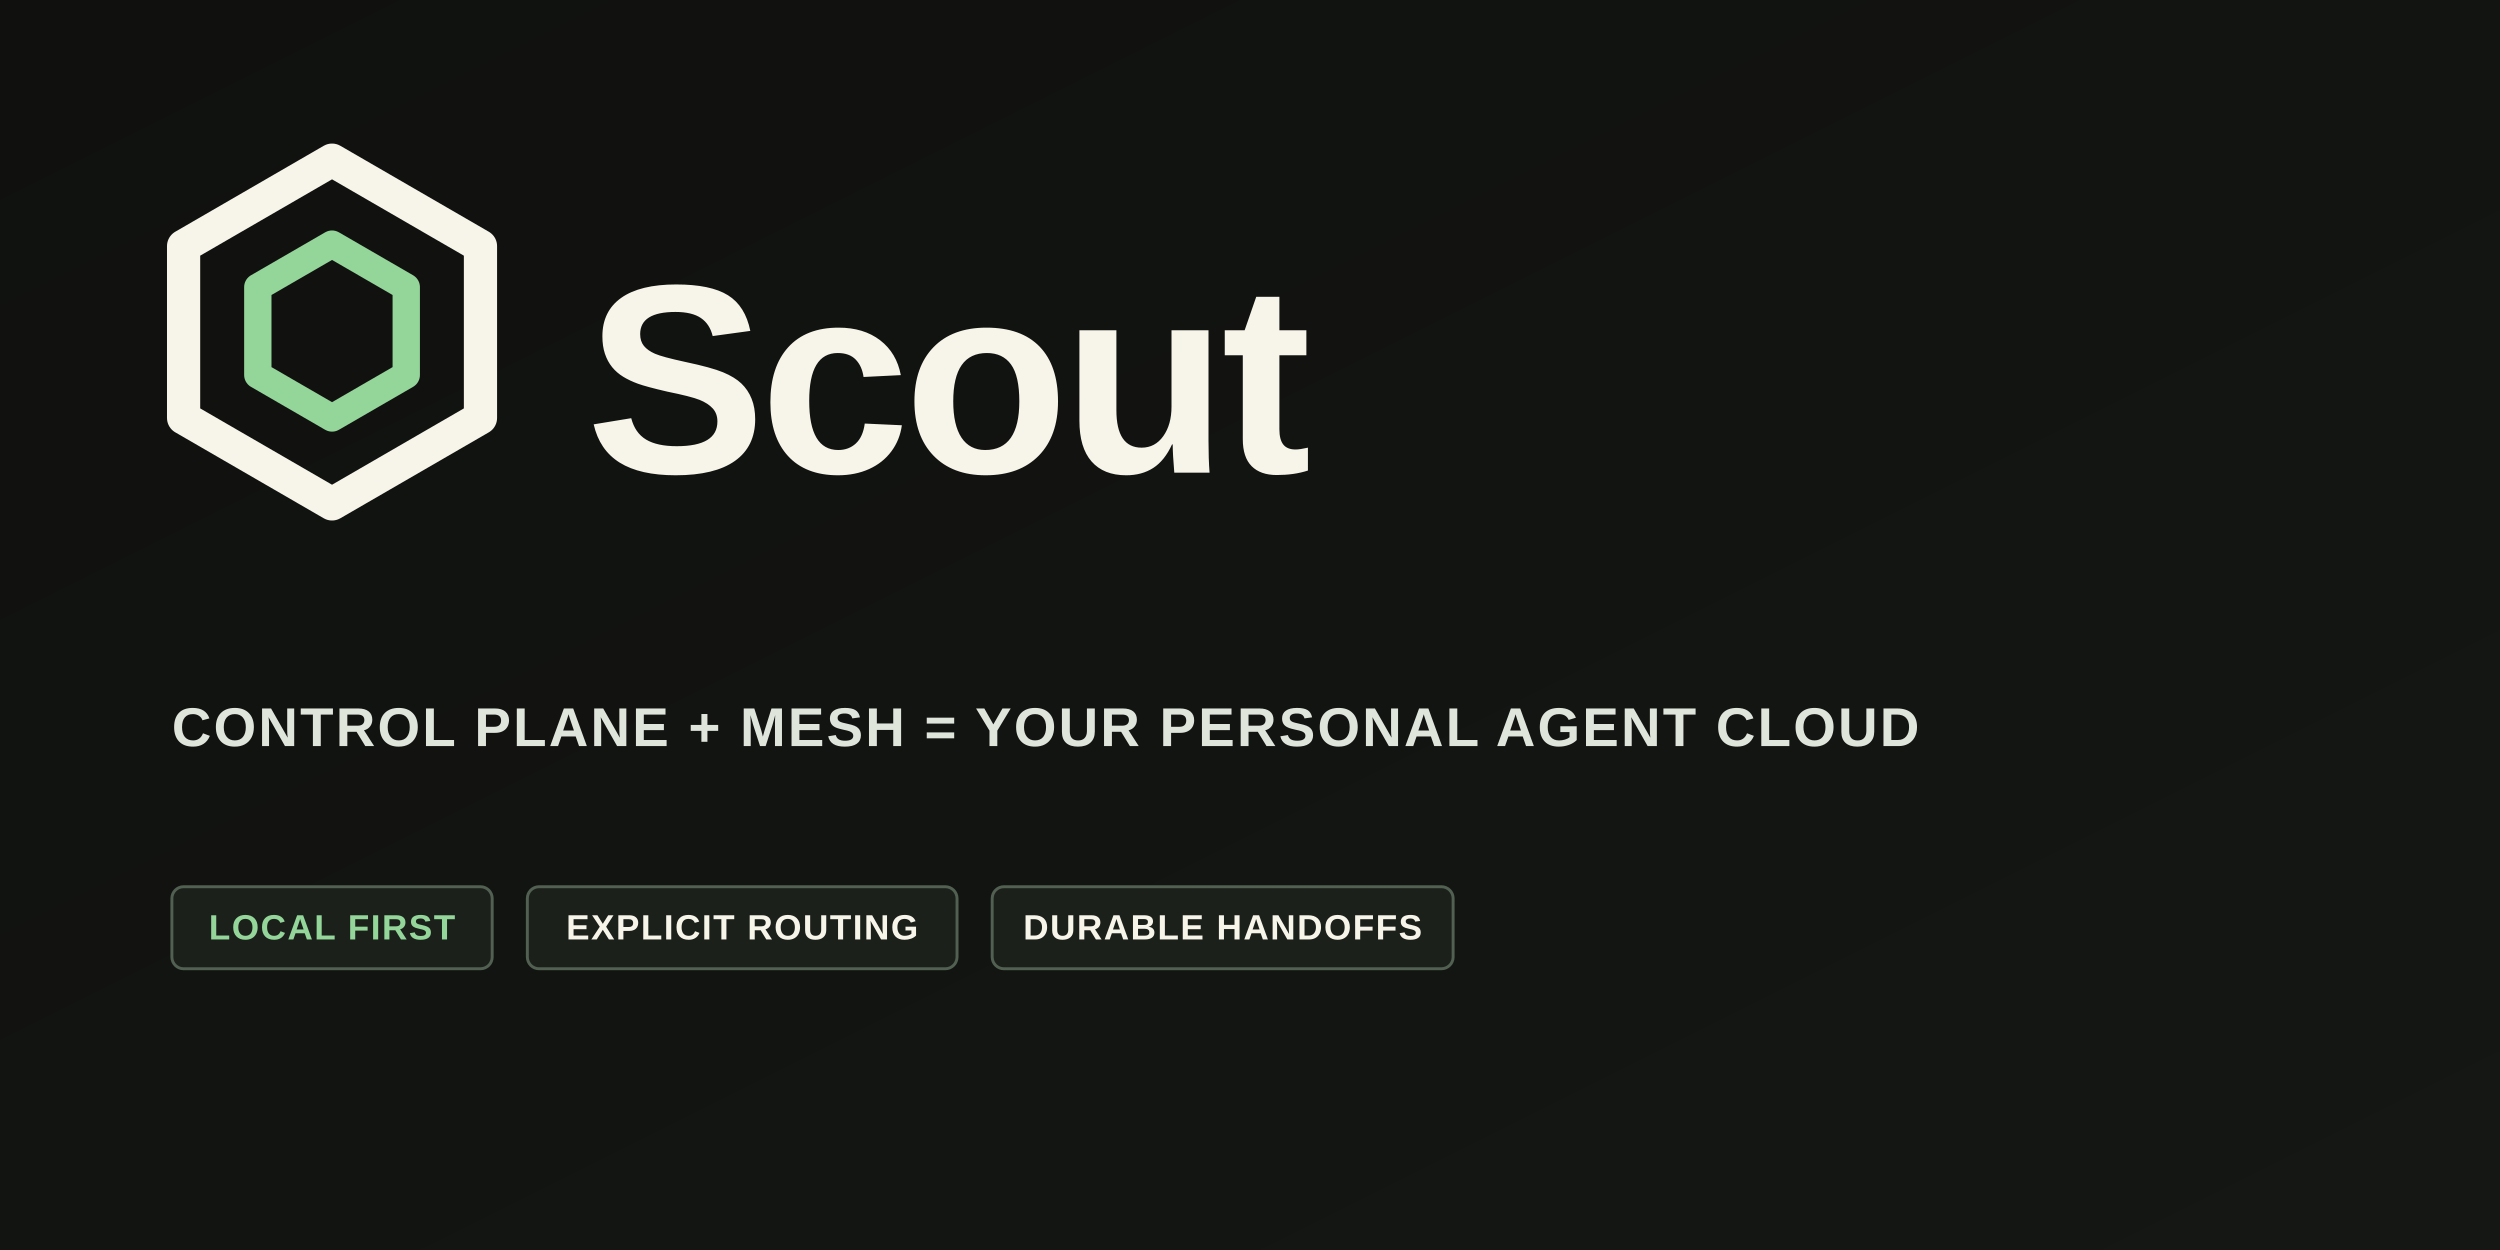
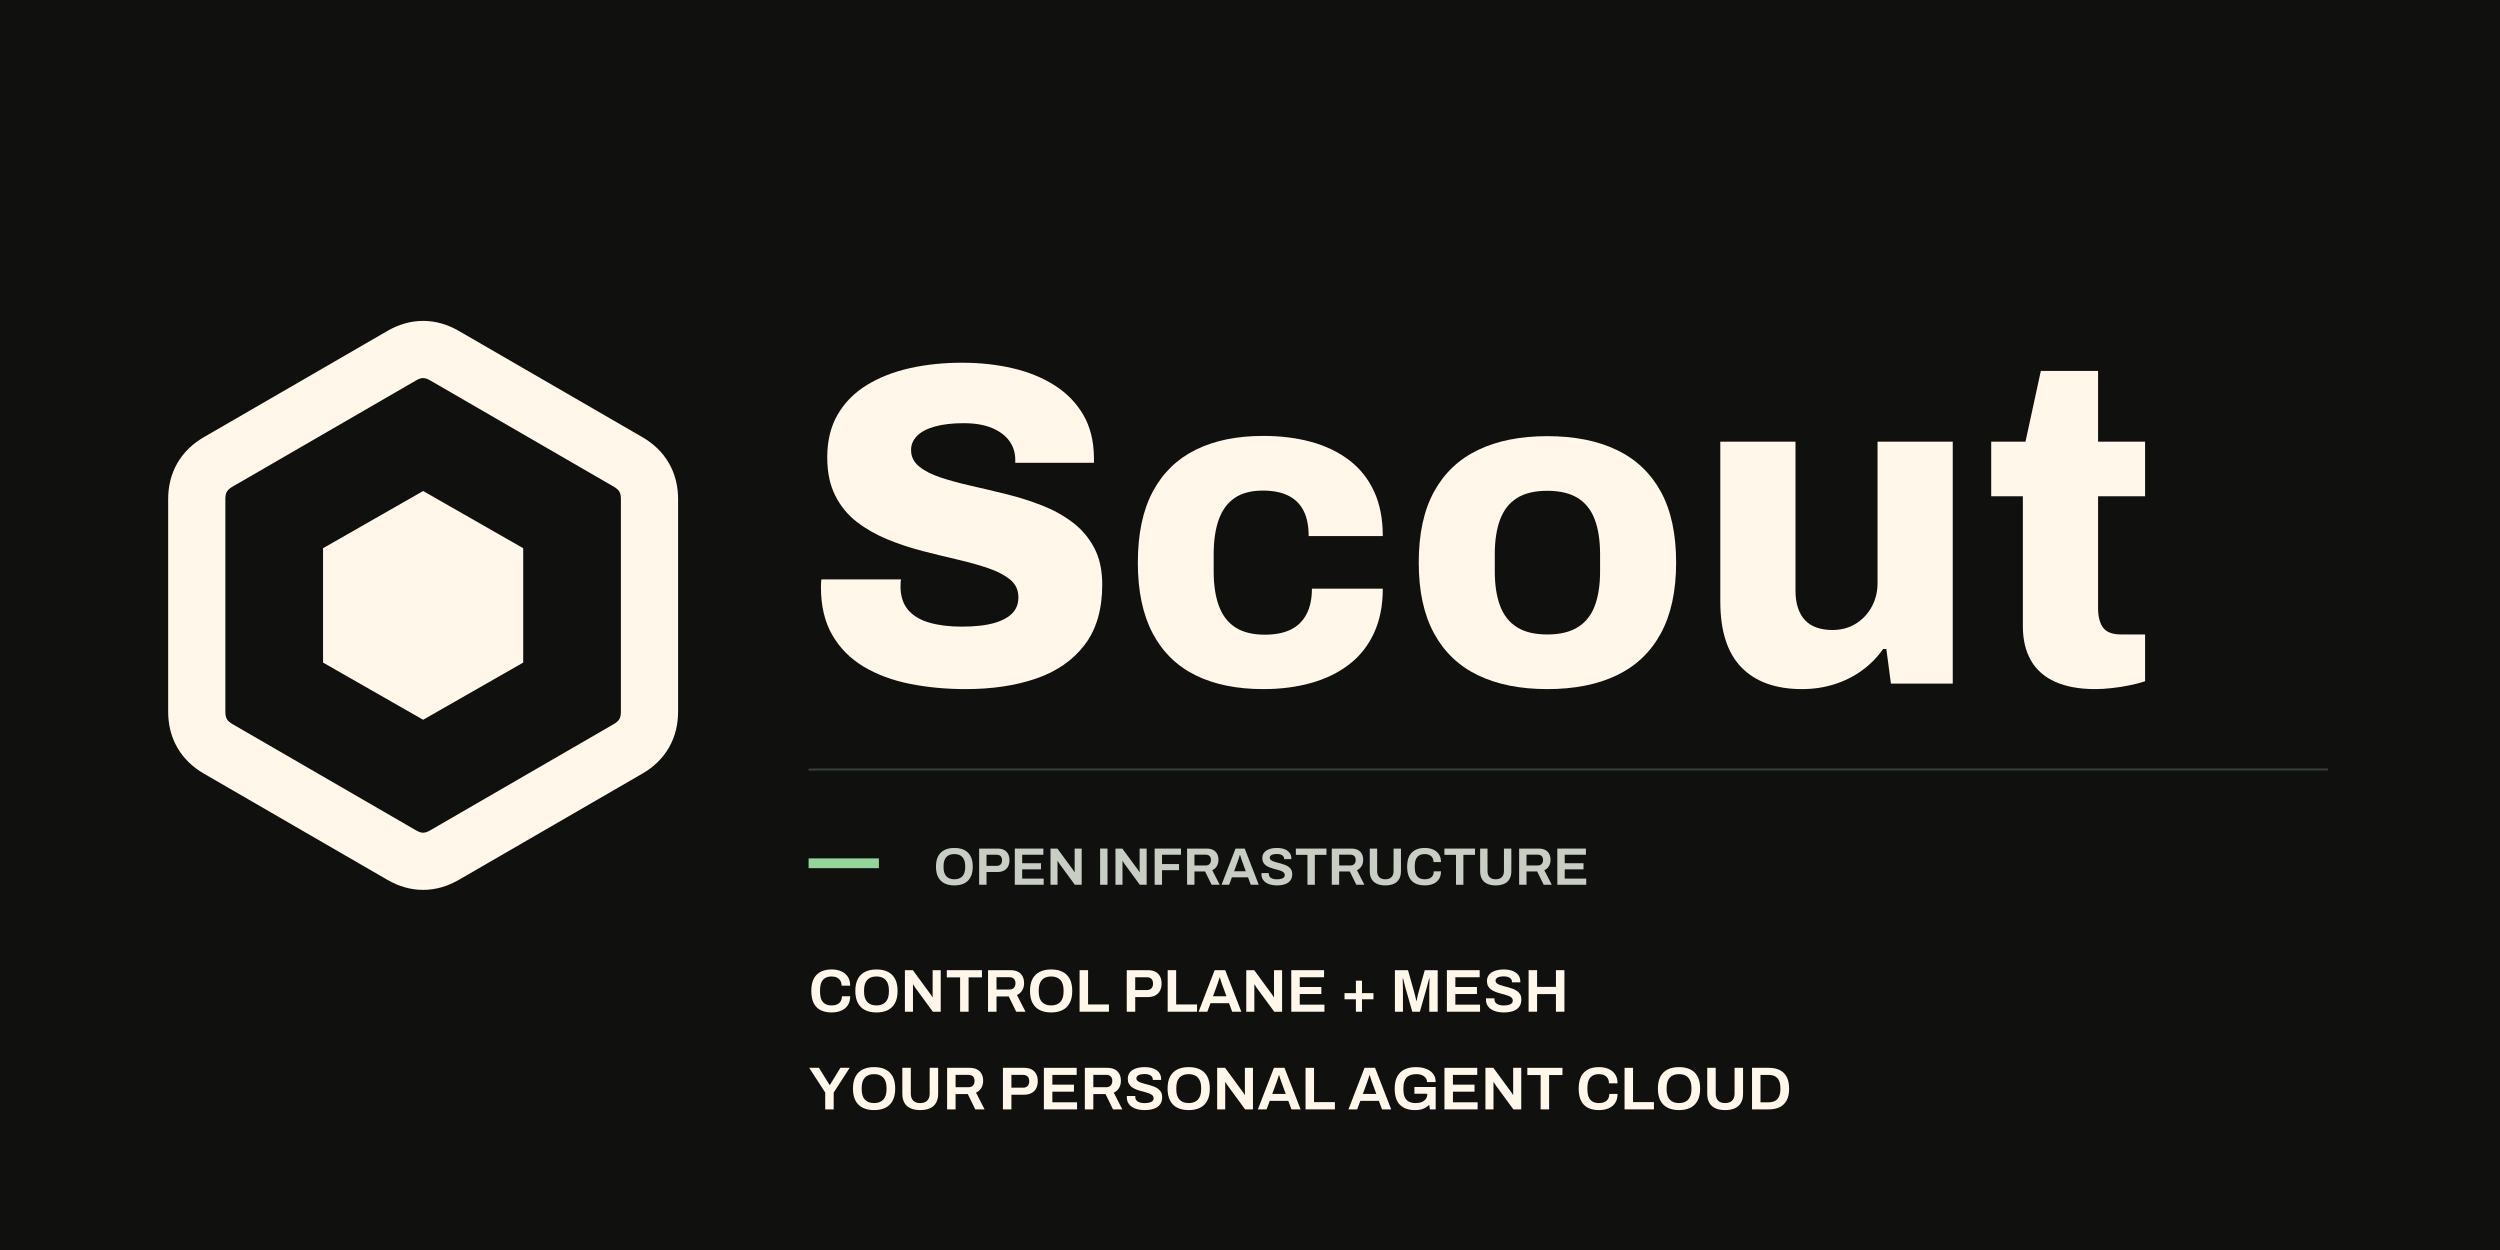
- <svg xmlns="http://www.w3.org/2000/svg" width="1280" height="640" viewBox="0 0 1280 640" role="img" aria-labelledby="title desc" text-rendering="geometricPrecision">
-   <defs>
-     <linearGradient id="field" x1="0" y1="0" x2="1" y2="1">
-       <stop offset="0" stop-color="#10110f" />
-       <stop offset="1" stop-color="#141713" />
-     </linearGradient>
-   </defs>
-   <rect width="1280" height="640" fill="url(#field)" />
-   <g transform="translate(82 82)" fill="none" stroke-linejoin="round">
-     <path d="M88 0l76 44v88l-76 44-76-44V44z" stroke="#f7f4ea" stroke-width="17" />
-     <path d="M88 43l38 22v45l-38 22-38-22V65z" stroke="#94d59a" stroke-width="14" />
+ <svg xmlns="http://www.w3.org/2000/svg" width="1280" height="640" viewBox="0 0 1280 640" role="img" aria-labelledby="title desc">
+   <rect width="1280" height="640" fill="#10110f" />
+   <g transform="translate(80 166) scale(1.22)" fill="#fff7ea">
+     <path d="M103.01 13.21 Q112 8 120.99 13.21 L198.01 57.79 Q207 63 207 73.39 L207 162.61 Q207 173 198.01 178.21 L120.99 222.79 Q112 228 103.01 222.79 L25.99 178.21 Q17 173 17 162.61 L17 73.39 Q17 63 25.99 57.79 Z" fill="none" stroke="#fff7ea" stroke-width="24" stroke-linejoin="round" />
+     <path d="M112 70 154 94v48l-42 24-42-24V94Z" />
  </g>
-   <text x="300" y="242" fill="#f7f4ea" font-family="Avenir Next Condensed, Arial Narrow, Helvetica Neue, Arial, sans-serif" font-size="138" font-weight="700" letter-spacing="-3">Scout</text>
-   <text x="88" y="382" fill="#e0e5dc" font-family="Avenir Next Condensed, Arial Narrow, Helvetica Neue, Arial, sans-serif" font-size="28" font-weight="600" letter-spacing="1.15">CONTROL PLANE + MESH = YOUR PERSONAL AGENT CLOUD</text>
-   <g transform="translate(88 454)" font-family="Avenir Next Condensed, Arial Narrow, Helvetica Neue, Arial, sans-serif" font-size="18" font-weight="700" letter-spacing=".75" text-anchor="middle">
-     <g>
-       <rect width="164" height="42" rx="6" fill="#1b201a" stroke="#526052" stroke-width="1.5" />
-       <text x="82" y="27" fill="#94d59a">LOCAL FIRST</text>
-     </g>
-     <g transform="translate(182)">
-       <rect width="220" height="42" rx="6" fill="#1b201a" stroke="#526052" stroke-width="1.5" />
-       <text x="110" y="27" fill="#f7f4ea">EXPLICIT ROUTING</text>
-     </g>
-     <g transform="translate(420)">
-       <rect width="236" height="42" rx="6" fill="#1b201a" stroke="#526052" stroke-width="1.5" />
-       <text x="118" y="27" fill="#f7f4ea">DURABLE HANDOFFS</text>
-     </g>
+   <g transform="translate(410 350) scale(.235 -.235)" fill="#fff7ea">
+     <path d="M359.716 -12Q295.108 -12 237.945 -0.587Q180.782 10.826 137.25 36.783Q93.717 62.739 68.815 105.5Q43.913 148.261 43.913 210.413Q43.913 214.239 44.141 218.88Q44.37 223.521 44.913 227.065H218.303Q217.759 223.978 217.531 219.565Q217.303 215.152 217.303 211.695Q217.303 180.326 233.585 160.902Q249.868 141.478 280.162 132.782Q310.456 124.086 350.217 124.086Q371.804 124.086 390.783 126.184Q409.761 128.282 425 133.064Q440.24 137.847 451.425 145.358Q462.609 152.869 468.381 163.424Q474.153 173.978 474.153 187.891Q474.153 211.457 456.696 226.109Q439.24 240.761 409.555 251.044Q379.87 261.327 342.729 269.925Q305.587 278.522 265.903 288.707Q226.218 298.892 189.076 314.12Q151.935 329.349 122.25 352.164Q92.565 374.979 75.109 409.566Q57.652 444.153 57.652 492.783Q57.652 547.305 80.598 586.565Q103.543 625.826 144.304 650.685Q185.065 675.543 238.054 687.315Q291.043 699.087 351.13 699.087Q409.934 699.087 461.695 687.043Q513.456 675 553.173 649.685Q592.89 624.37 615.521 585.511Q638.151 546.652 638.694 493.022V481.022H467.305V487.761Q467.305 510.783 454.424 528.609Q441.543 546.436 416.565 556.892Q391.586 567.349 355.021 567.349Q318.173 567.349 292.423 560.207Q266.672 553.066 253.477 539.827Q240.281 526.587 240.281 509.109Q240.281 487.37 257.737 473.087Q275.194 458.804 304.879 448.978Q334.563 439.152 371.705 430.782Q408.846 422.413 448.531 412.543Q488.216 402.673 525.357 388.217Q562.499 373.76 592.183 351.26Q621.868 328.76 639.325 295.76Q656.781 262.76 656.781 215.673Q656.781 134.326 618.194 84.065Q579.607 33.804 512.477 10.902Q445.347 -12 359.716 -12Z" transform="translate(0 0)" />
+     <path d="M310.629 -12Q224.282 -12 163.26 18.043Q102.239 48.087 69.804 109.359Q37.37 170.63 37.37 263.543Q37.37 357.457 70.032 418.5Q102.695 479.543 163.717 509.587Q224.738 539.63 310.629 539.63Q367.434 539.63 414.955 526.63Q462.477 513.63 497.683 486.859Q532.889 460.087 551.965 418.913Q571.041 377.739 571.041 321.392H409.542Q409.542 355.131 398.271 376.957Q386.999 398.783 364.771 409.653Q342.542 420.522 309.716 420.522Q271.977 420.522 248.423 404.511Q224.868 388.5 213.727 357.522Q202.585 326.543 202.585 281.5V244.587Q202.585 200 213.999 169.065Q225.412 138.13 249.966 122.347Q274.521 106.564 314.173 106.564Q347.629 106.564 370.129 117.434Q392.629 128.304 404.629 150.858Q416.629 173.413 416.629 206.782H571.041Q571.041 151.804 551.965 110.359Q532.889 68.913 497.911 41.913Q462.933 14.913 415.183 1.457Q367.434 -12 310.629 -12Z" transform="translate(697 0)" />
+     <path d="M317.478 -12Q229.304 -12 166.684 18.043Q104.065 48.087 70.717 109.359Q37.37 170.63 37.37 263.543Q37.37 357.457 70.717 418.228Q104.065 479 166.684 509.043Q229.304 539.087 317.478 539.087Q406.108 539.087 468.771 509.043Q531.434 479 564.781 418.228Q598.129 357.457 598.129 263.543Q598.129 170.63 564.781 109.359Q531.434 48.087 468.771 18.043Q406.108 -12 317.478 -12ZM317.478 107.021Q358.413 107.021 383.837 122.804Q409.261 138.586 420.859 169.293Q432.457 200 432.457 244.587V281.956Q432.457 326.543 420.859 357.522Q409.261 388.5 383.837 404.283Q358.413 420.066 317.478 420.066Q276.542 420.066 251.39 404.283Q226.238 388.5 214.64 357.522Q203.042 326.543 203.042 281.956V244.587Q203.042 200 214.64 169.293Q226.238 138.586 251.39 122.804Q276.542 107.021 317.478 107.021Z" transform="translate(1309 0)" />
+     <path d="M237.435 -12Q151.652 -12 105.511 35.206Q59.37 82.413 59.37 179.152V527.087H223.216V202.239Q223.216 180.76 228.629 164.706Q234.042 148.651 244.096 137.967Q254.151 127.282 269.434 122.01Q284.716 116.738 303.456 116.738Q332.108 116.738 354.26 130.293Q376.413 143.847 389.195 167.184Q401.978 190.521 401.978 218.913V527.087H565.824V0H431.13L421.13 75.435H414.13Q395.586 48.717 368.369 28.859Q341.152 9 307.75 -1.5Q274.348 -12 237.435 -12Z" transform="translate(1944 0)" />
+     <path d="M247.477 -12Q195.759 -12 160.423 3.696Q125.086 19.392 107.336 50.163Q89.586 80.935 89.586 124.891V408.066H20.608V527.087H95.304L128.716 681.152H253.433V527.087H355.845V408.066H253.433V164.607Q253.433 136.542 264.433 121.782Q275.433 107.021 303.954 107.021H355.845V5.087Q342.584 0.543 323.193 -3.5Q303.802 -7.543 283.726 -9.772Q263.65 -12 247.477 -12Z" transform="translate(2573 0)" />
+   </g>
+   <path d="M414 394H1192" stroke="#394238" />
+   <path d="M414 442H450" stroke="#94d59a" stroke-width="5" />
+   <g transform="translate(478 453) scale(.027 -.027)" fill="#c8cec4">
+     <path d="M393.718 -12Q285.631 -12 207.087 26.663Q128.544 65.326 86.772 144.38Q45 223.435 45 343.109Q45 463.783 86.772 542.337Q128.544 620.891 207.087 659.554Q285.631 698.217 393.718 698.217Q502.805 698.217 580.902 659.554Q659 620.891 700.772 542.337Q742.544 463.783 742.544 343.109Q742.544 223.435 700.772 144.38Q659 65.326 580.902 26.663Q502.805 -12 393.718 -12ZM393.718 103.979Q443.978 103.979 482.174 118.598Q520.369 133.218 546.445 161.794Q572.521 190.37 585.978 232.348Q599.434 274.326 599.434 328.935V355.5Q599.434 411 585.978 453.424Q572.521 495.848 546.445 524.424Q520.369 553 482.174 567.619Q443.978 582.239 393.718 582.239Q343.457 582.239 305.261 567.619Q267.066 553 241.044 524.424Q215.022 495.848 202.012 453.424Q189.001 411 189.001 355.5V328.935Q189.001 274.326 202.012 232.348Q215.022 190.37 241.044 161.794Q267.066 133.218 305.261 118.598Q343.457 103.979 393.718 103.979Z" transform="translate(0 0)" />
+     <path d="M75.783 0V686.217H426.522Q501.326 686.217 550.826 658.946Q600.326 631.674 625.653 582.348Q650.979 533.022 650.979 464.913Q650.979 397.478 624.707 347.206Q598.435 296.935 547.153 269.272Q495.87 241.609 420.283 241.609H215.675V0ZM215.675 358.044H408.674Q457.043 358.044 483.456 386.294Q509.869 414.544 509.869 464.696Q509.869 498.5 498.358 521.576Q486.848 544.652 464.663 557.108Q442.478 569.565 408.674 569.565H215.675Z" transform="translate(788 0)" />
+     <path d="M76.109 0V686.217H617.631V569.347H216.001V408.391H572.544V292.282H216.001V116.87H623.74V0Z" transform="translate(1464 0)" />
+     <path d="M75.783 0V686.217H206.74L491.152 298.393Q496.587 291.958 504.456 280.534Q512.326 269.11 519.359 258.077Q526.391 247.044 529.044 240.392L534.044 240.61Q533.935 256.131 533.935 270.708Q533.935 285.284 533.935 298.393V686.217H667.196V0H537.239L249.001 393.542Q240.022 406.412 229.359 423.803Q218.696 441.195 213.935 449.064L208.935 448.847Q209.044 435.195 209.044 421.097Q209.044 406.999 209.044 393.542V0Z" transform="translate(2141 0)" />
+     <path d="M75.783 0V686.217H215.675V0Z" transform="translate(3082 0)" />
+     <path d="M75.783 0V686.217H206.74L491.152 298.393Q496.587 291.958 504.456 280.534Q512.326 269.11 519.359 258.077Q526.391 247.044 529.044 240.392L534.044 240.61Q533.935 256.131 533.935 270.708Q533.935 285.284 533.935 298.393V686.217H667.196V0H537.239L249.001 393.542Q240.022 406.412 229.359 423.803Q218.696 441.195 213.935 449.064L208.935 448.847Q209.044 435.195 209.044 421.097Q209.044 406.999 209.044 393.542V0Z" transform="translate(3373 0)" />
+     <path d="M75.783 0V686.217H575.631V569.347H215.675V392.522H538.435V276.413H215.675V0Z" transform="translate(4116 0)" />
+     <path d="M75.783 0V686.217H444.392Q520.501 686.217 570.664 659.674Q620.827 633.13 645.935 584.913Q671.044 536.696 671.044 472.456Q671.044 405.565 640.935 354.065Q610.827 302.565 553.37 276.022L694.609 0H541.087L417.369 252.391H215.675V0ZM215.675 366.174H429.5Q476.891 366.174 502.913 394.25Q528.935 422.326 528.935 471.478Q528.935 503.174 517.369 524.967Q505.804 546.761 483.783 558.489Q461.761 570.217 429.5 570.217H215.675Z" transform="translate(4731 0)" />
+     <path d="M5.544 0 270.804 686.217H444.914L711.066 0H559.956L507.783 140.674H201.718L149.544 0ZM243.261 255.456H465.456L400.37 433.195Q396.37 443.412 390.924 459.075Q385.479 474.739 379.587 493.293Q373.696 511.847 367.805 530.793Q361.913 549.739 357.022 564.63H351.696Q345.913 544.847 337.631 519.173Q329.348 493.499 321.457 470.336Q313.566 447.173 308.348 433.195Z" transform="translate(5455 0)" />
+     <path d="M337.544 -12Q279.022 -12 225.989 0.283Q172.957 12.565 132.25 38.956Q91.544 65.348 68.163 105.5Q44.783 145.652 44.783 201.283Q44.783 206.848 45.228 212.576Q45.674 218.304 45.783 221.413H185.261Q185.153 219.196 184.707 213.913Q184.261 208.631 184.261 204.739Q184.261 172.065 202.718 149.381Q221.174 126.696 256.033 114.957Q290.892 103.218 338.044 103.218Q368.761 103.218 392.956 106.837Q417.152 110.457 435 117.413Q452.848 124.37 464.685 134.272Q476.521 144.174 482.076 156.685Q487.63 169.196 487.63 183.978Q487.63 211.891 469.739 230.022Q451.848 248.152 421.511 260.609Q391.174 273.065 352.945 283.185Q314.717 293.304 274.38 304.141Q234.043 314.978 195.815 330.424Q157.587 345.869 127.25 368.032Q96.913 390.195 79.022 423.913Q61.13 457.63 61.13 504.956Q61.13 554.261 82.12 590.913Q103.109 627.565 141.261 651.337Q179.413 675.109 230.011 686.663Q280.609 698.217 339.826 698.217Q395.587 698.217 444.739 686.609Q493.892 675 531.435 650.337Q568.979 625.674 590.305 587.902Q611.631 550.13 611.74 497.804V485.804H474.261V495.152Q474.261 522.956 457.685 542.521Q441.109 562.087 410.913 572.978Q380.718 583.869 339.805 583.869Q296.435 583.869 265.685 575.641Q234.935 567.413 218.696 551.565Q202.457 535.717 202.457 513.022Q202.457 488.674 220.349 472.217Q238.24 455.761 268.577 444.196Q298.914 432.631 337.142 422.957Q375.37 413.283 415.707 402.109Q456.044 390.935 494.272 376.044Q532.501 361.152 562.837 338.652Q593.174 316.152 611.066 283.152Q628.957 250.152 628.957 203.935Q628.957 126.065 591.24 78.413Q553.522 30.761 487.696 9.38Q421.87 -12 337.544 -12Z" transform="translate(6172 0)" />
+     <path d="M244.544 0V567.26H24.783V686.217H604.979V567.26H384.436V0Z" transform="translate(6845 0)" />
+     <path d="M75.783 0V686.217H444.392Q520.501 686.217 570.664 659.674Q620.827 633.13 645.935 584.913Q671.044 536.696 671.044 472.456Q671.044 405.565 640.935 354.065Q610.827 302.565 553.37 276.022L694.609 0H541.087L417.369 252.391H215.675V0ZM215.675 366.174H429.5Q476.891 366.174 502.913 394.25Q528.935 422.326 528.935 471.478Q528.935 503.174 517.369 524.967Q505.804 546.761 483.783 558.489Q461.761 570.217 429.5 570.217H215.675Z" transform="translate(7475 0)" />
+     <path d="M367.087 -12Q275.131 -12 208.881 17.38Q142.631 46.761 107.424 106.804Q72.217 166.848 72.217 256.5V686.217H212.109V260.391Q212.109 184 252.359 143.99Q292.609 103.979 366.979 103.979Q441.348 103.979 482.544 143.99Q523.739 184 523.739 260.391V686.217H663.631V256.5Q663.631 166.848 628.033 106.804Q592.436 46.761 526.185 17.38Q459.935 -12 367.087 -12Z" transform="translate(8199 0)" />
+     <path d="M380.609 -12Q274.304 -12 199.261 25.326Q124.217 62.652 84.609 141.261Q45 219.87 45 343.109Q45 523.565 133.272 610.891Q221.544 698.217 380.609 698.217Q467.239 698.217 536.392 668.728Q605.544 639.239 646.098 579.924Q686.653 520.609 686.653 429.956H545.174Q545.174 478.869 524.489 512.771Q503.804 546.674 467.054 564.456Q430.304 582.239 382.283 582.239Q316.566 582.239 273.359 556.445Q230.153 530.652 209.577 480.391Q189.001 430.13 189.001 356.391V329.826Q189.001 255.196 209.631 204.935Q230.261 154.674 272.968 129.326Q315.674 103.979 382.065 103.979Q433.196 103.979 471.054 121.207Q508.913 138.435 529.652 172.283Q550.391 206.131 550.391 254.935H686.653Q686.653 164.5 646.761 105.294Q606.87 46.087 537.772 17.044Q468.674 -12 380.609 -12Z" transform="translate(8935 0)" />
+     <path d="M244.544 0V567.26H24.783V686.217H604.979V567.26H384.436V0Z" transform="translate(9662 0)" />
+     <path d="M367.087 -12Q275.131 -12 208.881 17.38Q142.631 46.761 107.424 106.804Q72.217 166.848 72.217 256.5V686.217H212.109V260.391Q212.109 184 252.359 143.99Q292.609 103.979 366.979 103.979Q441.348 103.979 482.544 143.99Q523.739 184 523.739 260.391V686.217H663.631V256.5Q663.631 166.848 628.033 106.804Q592.436 46.761 526.185 17.38Q459.935 -12 367.087 -12Z" transform="translate(10292 0)" />
+     <path d="M75.783 0V686.217H444.392Q520.501 686.217 570.664 659.674Q620.827 633.13 645.935 584.913Q671.044 536.696 671.044 472.456Q671.044 405.565 640.935 354.065Q610.827 302.565 553.37 276.022L694.609 0H541.087L417.369 252.391H215.675V0ZM215.675 366.174H429.5Q476.891 366.174 502.913 394.25Q528.935 422.326 528.935 471.478Q528.935 503.174 517.369 524.967Q505.804 546.761 483.783 558.489Q461.761 570.217 429.5 570.217H215.675Z" transform="translate(11028 0)" />
+     <path d="M76.109 0V686.217H617.631V569.347H216.001V408.391H572.544V292.282H216.001V116.87H623.74V0Z" transform="translate(11752 0)" />
+   </g>
+   <g transform="translate(414 518) scale(.031 -.031)" fill="#fff7ea">
+     <path d="M380.609 -12Q274.304 -12 199.261 25.326Q124.217 62.652 84.609 141.261Q45 219.87 45 343.109Q45 523.565 133.272 610.891Q221.544 698.217 380.609 698.217Q467.239 698.217 536.392 668.728Q605.544 639.239 646.098 579.924Q686.653 520.609 686.653 429.956H545.174Q545.174 478.869 524.489 512.771Q503.804 546.674 467.054 564.456Q430.304 582.239 382.283 582.239Q316.566 582.239 273.359 556.445Q230.153 530.652 209.577 480.391Q189.001 430.13 189.001 356.391V329.826Q189.001 255.196 209.631 204.935Q230.261 154.674 272.968 129.326Q315.674 103.979 382.065 103.979Q433.196 103.979 471.054 121.207Q508.913 138.435 529.652 172.283Q550.391 206.131 550.391 254.935H686.653Q686.653 164.5 646.761 105.294Q606.87 46.087 537.772 17.044Q468.674 -12 380.609 -12Z" transform="translate(0 0)" />
+     <path d="M393.718 -12Q285.631 -12 207.087 26.663Q128.544 65.326 86.772 144.38Q45 223.435 45 343.109Q45 463.783 86.772 542.337Q128.544 620.891 207.087 659.554Q285.631 698.217 393.718 698.217Q502.805 698.217 580.902 659.554Q659 620.891 700.772 542.337Q742.544 463.783 742.544 343.109Q742.544 223.435 700.772 144.38Q659 65.326 580.902 26.663Q502.805 -12 393.718 -12ZM393.718 103.979Q443.978 103.979 482.174 118.598Q520.369 133.218 546.445 161.794Q572.521 190.37 585.978 232.348Q599.434 274.326 599.434 328.935V355.5Q599.434 411 585.978 453.424Q572.521 495.848 546.445 524.424Q520.369 553 482.174 567.619Q443.978 582.239 393.718 582.239Q343.457 582.239 305.261 567.619Q267.066 553 241.044 524.424Q215.022 495.848 202.012 453.424Q189.001 411 189.001 355.5V328.935Q189.001 274.326 202.012 232.348Q215.022 190.37 241.044 161.794Q267.066 133.218 305.261 118.598Q343.457 103.979 393.718 103.979Z" transform="translate(727 0)" />
+     <path d="M75.783 0V686.217H206.74L491.152 298.393Q496.587 291.958 504.456 280.534Q512.326 269.11 519.359 258.077Q526.391 247.044 529.044 240.392L534.044 240.61Q533.935 256.131 533.935 270.708Q533.935 285.284 533.935 298.393V686.217H667.196V0H537.239L249.001 393.542Q240.022 406.412 229.359 423.803Q218.696 441.195 213.935 449.064L208.935 448.847Q209.044 435.195 209.044 421.097Q209.044 406.999 209.044 393.542V0Z" transform="translate(1515 0)" />
+     <path d="M244.544 0V567.26H24.783V686.217H604.979V567.26H384.436V0Z" transform="translate(2258 0)" />
+     <path d="M75.783 0V686.217H444.392Q520.501 686.217 570.664 659.674Q620.827 633.13 645.935 584.913Q671.044 536.696 671.044 472.456Q671.044 405.565 640.935 354.065Q610.827 302.565 553.37 276.022L694.609 0H541.087L417.369 252.391H215.675V0ZM215.675 366.174H429.5Q476.891 366.174 502.913 394.25Q528.935 422.326 528.935 471.478Q528.935 503.174 517.369 524.967Q505.804 546.761 483.783 558.489Q461.761 570.217 429.5 570.217H215.675Z" transform="translate(2888 0)" />
+     <path d="M393.718 -12Q285.631 -12 207.087 26.663Q128.544 65.326 86.772 144.38Q45 223.435 45 343.109Q45 463.783 86.772 542.337Q128.544 620.891 207.087 659.554Q285.631 698.217 393.718 698.217Q502.805 698.217 580.902 659.554Q659 620.891 700.772 542.337Q742.544 463.783 742.544 343.109Q742.544 223.435 700.772 144.38Q659 65.326 580.902 26.663Q502.805 -12 393.718 -12ZM393.718 103.979Q443.978 103.979 482.174 118.598Q520.369 133.218 546.445 161.794Q572.521 190.37 585.978 232.348Q599.434 274.326 599.434 328.935V355.5Q599.434 411 585.978 453.424Q572.521 495.848 546.445 524.424Q520.369 553 482.174 567.619Q443.978 582.239 393.718 582.239Q343.457 582.239 305.261 567.619Q267.066 553 241.044 524.424Q215.022 495.848 202.012 453.424Q189.001 411 189.001 355.5V328.935Q189.001 274.326 202.012 232.348Q215.022 190.37 241.044 161.794Q267.066 133.218 305.261 118.598Q343.457 103.979 393.718 103.979Z" transform="translate(3612 0)" />
+     <path d="M75.783 0V686.217H215.675V119.848H560.653V0Z" transform="translate(4400 0)" />
+     <path d="M75.783 0V686.217H426.522Q501.326 686.217 550.826 658.946Q600.326 631.674 625.653 582.348Q650.979 533.022 650.979 464.913Q650.979 397.478 624.707 347.206Q598.435 296.935 547.153 269.272Q495.87 241.609 420.283 241.609H215.675V0ZM215.675 358.044H408.674Q457.043 358.044 483.456 386.294Q509.869 414.544 509.869 464.696Q509.869 498.5 498.358 521.576Q486.848 544.652 464.663 557.108Q442.478 569.565 408.674 569.565H215.675Z" transform="translate(5179 0)" />
+     <path d="M75.783 0V686.217H215.675V119.848H560.653V0Z" transform="translate(5855 0)" />
+     <path d="M5.544 0 270.804 686.217H444.914L711.066 0H559.956L507.783 140.674H201.718L149.544 0ZM243.261 255.456H465.456L400.37 433.195Q396.37 443.412 390.924 459.075Q385.479 474.739 379.587 493.293Q373.696 511.847 367.805 530.793Q361.913 549.739 357.022 564.63H351.696Q345.913 544.847 337.631 519.173Q329.348 493.499 321.457 470.336Q313.566 447.173 308.348 433.195Z" transform="translate(6436 0)" />
+     <path d="M75.783 0V686.217H206.74L491.152 298.393Q496.587 291.958 504.456 280.534Q512.326 269.11 519.359 258.077Q526.391 247.044 529.044 240.392L534.044 240.61Q533.935 256.131 533.935 270.708Q533.935 285.284 533.935 298.393V686.217H667.196V0H537.239L249.001 393.542Q240.022 406.412 229.359 423.803Q218.696 441.195 213.935 449.064L208.935 448.847Q209.044 435.195 209.044 421.097Q209.044 406.999 209.044 393.542V0Z" transform="translate(7153 0)" />
+     <path d="M76.109 0V686.217H617.631V569.347H216.001V408.391H572.544V292.282H216.001V116.87H623.74V0Z" transform="translate(7896 0)" />
+     <path d="M268.456 0V205.13H80.261V306.826H268.456V512.848H369.261V306.826H558.348V205.13H369.261V0Z" transform="translate(8771 0)" />
+     <path d="M75.783 0V686.217H291.979L395.087 319.436Q400.87 300.197 407.033 274.653Q413.196 249.11 419.022 224.805Q424.848 200.501 428.283 182.088H436.283Q438.609 197.849 442.99 220.773Q447.37 243.697 453.142 269.903Q458.914 296.11 465.805 320.327L568.913 686.217H782.131V0H643.326V336.238Q643.326 381.586 644.272 427.206Q645.218 472.825 646.609 506.369Q648 539.912 648 547.978H640Q637.892 537.782 630.163 508.108Q622.435 478.434 613.761 444.358Q605.087 410.282 598.196 385.826L487.805 0H362.913L252.414 384.934Q246.522 405.826 239.131 434.999Q231.74 464.173 224.511 494.739Q217.283 525.304 211.501 547.869H203.501Q204.501 521.086 205.501 483.532Q206.501 445.978 207.446 407.097Q208.392 368.217 208.392 336.238V0Z" transform="translate(9608 0)" />
+     <path d="M76.109 0V686.217H617.631V569.347H216.001V408.391H572.544V292.282H216.001V116.87H623.74V0Z" transform="translate(10466 0)" />
+     <path d="M337.544 -12Q279.022 -12 225.989 0.283Q172.957 12.565 132.25 38.956Q91.544 65.348 68.163 105.5Q44.783 145.652 44.783 201.283Q44.783 206.848 45.228 212.576Q45.674 218.304 45.783 221.413H185.261Q185.153 219.196 184.707 213.913Q184.261 208.631 184.261 204.739Q184.261 172.065 202.718 149.381Q221.174 126.696 256.033 114.957Q290.892 103.218 338.044 103.218Q368.761 103.218 392.956 106.837Q417.152 110.457 435 117.413Q452.848 124.37 464.685 134.272Q476.521 144.174 482.076 156.685Q487.63 169.196 487.63 183.978Q487.63 211.891 469.739 230.022Q451.848 248.152 421.511 260.609Q391.174 273.065 352.945 283.185Q314.717 293.304 274.38 304.141Q234.043 314.978 195.815 330.424Q157.587 345.869 127.25 368.032Q96.913 390.195 79.022 423.913Q61.13 457.63 61.13 504.956Q61.13 554.261 82.12 590.913Q103.109 627.565 141.261 651.337Q179.413 675.109 230.011 686.663Q280.609 698.217 339.826 698.217Q395.587 698.217 444.739 686.609Q493.892 675 531.435 650.337Q568.979 625.674 590.305 587.902Q611.631 550.13 611.74 497.804V485.804H474.261V495.152Q474.261 522.956 457.685 542.521Q441.109 562.087 410.913 572.978Q380.718 583.869 339.805 583.869Q296.435 583.869 265.685 575.641Q234.935 567.413 218.696 551.565Q202.457 535.717 202.457 513.022Q202.457 488.674 220.349 472.217Q238.24 455.761 268.577 444.196Q298.914 432.631 337.142 422.957Q375.37 413.283 415.707 402.109Q456.044 390.935 494.272 376.044Q532.501 361.152 562.837 338.652Q593.174 316.152 611.066 283.152Q628.957 250.152 628.957 203.935Q628.957 126.065 591.24 78.413Q553.522 30.761 487.696 9.38Q421.87 -12 337.544 -12Z" transform="translate(11143 0)" />
+     <path d="M75.783 0V686.217H215.675V410.261H527.304V686.217H667.196V0H527.304V291.304H215.675V0Z" transform="translate(11816 0)" />
+   </g>
+   <g transform="translate(414 568) scale(.031 -.031)" fill="#fff7ea">
+     <path d="M274.652 0V277.696L9.674 686.217H170.979L346.653 402.848H351.544L525.435 686.217H678.196L414.544 277.696V0Z" transform="translate(0 0)" />
+     <path d="M393.718 -12Q285.631 -12 207.087 26.663Q128.544 65.326 86.772 144.38Q45 223.435 45 343.109Q45 463.783 86.772 542.337Q128.544 620.891 207.087 659.554Q285.631 698.217 393.718 698.217Q502.805 698.217 580.902 659.554Q659 620.891 700.772 542.337Q742.544 463.783 742.544 343.109Q742.544 223.435 700.772 144.38Q659 65.326 580.902 26.663Q502.805 -12 393.718 -12ZM393.718 103.979Q443.978 103.979 482.174 118.598Q520.369 133.218 546.445 161.794Q572.521 190.37 585.978 232.348Q599.434 274.326 599.434 328.935V355.5Q599.434 411 585.978 453.424Q572.521 495.848 546.445 524.424Q520.369 553 482.174 567.619Q443.978 582.239 393.718 582.239Q343.457 582.239 305.261 567.619Q267.066 553 241.044 524.424Q215.022 495.848 202.012 453.424Q189.001 411 189.001 355.5V328.935Q189.001 274.326 202.012 232.348Q215.022 190.37 241.044 161.794Q267.066 133.218 305.261 118.598Q343.457 103.979 393.718 103.979Z" transform="translate(688 0)" />
+     <path d="M367.087 -12Q275.131 -12 208.881 17.38Q142.631 46.761 107.424 106.804Q72.217 166.848 72.217 256.5V686.217H212.109V260.391Q212.109 184 252.359 143.99Q292.609 103.979 366.979 103.979Q441.348 103.979 482.544 143.99Q523.739 184 523.739 260.391V686.217H663.631V256.5Q663.631 166.848 628.033 106.804Q592.436 46.761 526.185 17.38Q459.935 -12 367.087 -12Z" transform="translate(1476 0)" />
+     <path d="M75.783 0V686.217H444.392Q520.501 686.217 570.664 659.674Q620.827 633.13 645.935 584.913Q671.044 536.696 671.044 472.456Q671.044 405.565 640.935 354.065Q610.827 302.565 553.37 276.022L694.609 0H541.087L417.369 252.391H215.675V0ZM215.675 366.174H429.5Q476.891 366.174 502.913 394.25Q528.935 422.326 528.935 471.478Q528.935 503.174 517.369 524.967Q505.804 546.761 483.783 558.489Q461.761 570.217 429.5 570.217H215.675Z" transform="translate(2212 0)" />
+     <path d="M75.783 0V686.217H426.522Q501.326 686.217 550.826 658.946Q600.326 631.674 625.653 582.348Q650.979 533.022 650.979 464.913Q650.979 397.478 624.707 347.206Q598.435 296.935 547.153 269.272Q495.87 241.609 420.283 241.609H215.675V0ZM215.675 358.044H408.674Q457.043 358.044 483.456 386.294Q509.869 414.544 509.869 464.696Q509.869 498.5 498.358 521.576Q486.848 544.652 464.663 557.108Q442.478 569.565 408.674 569.565H215.675Z" transform="translate(3134 0)" />
+     <path d="M76.109 0V686.217H617.631V569.347H216.001V408.391H572.544V292.282H216.001V116.87H623.74V0Z" transform="translate(3810 0)" />
+     <path d="M75.783 0V686.217H444.392Q520.501 686.217 570.664 659.674Q620.827 633.13 645.935 584.913Q671.044 536.696 671.044 472.456Q671.044 405.565 640.935 354.065Q610.827 302.565 553.37 276.022L694.609 0H541.087L417.369 252.391H215.675V0ZM215.675 366.174H429.5Q476.891 366.174 502.913 394.25Q528.935 422.326 528.935 471.478Q528.935 503.174 517.369 524.967Q505.804 546.761 483.783 558.489Q461.761 570.217 429.5 570.217H215.675Z" transform="translate(4487 0)" />
+     <path d="M337.544 -12Q279.022 -12 225.989 0.283Q172.957 12.565 132.25 38.956Q91.544 65.348 68.163 105.5Q44.783 145.652 44.783 201.283Q44.783 206.848 45.228 212.576Q45.674 218.304 45.783 221.413H185.261Q185.153 219.196 184.707 213.913Q184.261 208.631 184.261 204.739Q184.261 172.065 202.718 149.381Q221.174 126.696 256.033 114.957Q290.892 103.218 338.044 103.218Q368.761 103.218 392.956 106.837Q417.152 110.457 435 117.413Q452.848 124.37 464.685 134.272Q476.521 144.174 482.076 156.685Q487.63 169.196 487.63 183.978Q487.63 211.891 469.739 230.022Q451.848 248.152 421.511 260.609Q391.174 273.065 352.945 283.185Q314.717 293.304 274.38 304.141Q234.043 314.978 195.815 330.424Q157.587 345.869 127.25 368.032Q96.913 390.195 79.022 423.913Q61.13 457.63 61.13 504.956Q61.13 554.261 82.12 590.913Q103.109 627.565 141.261 651.337Q179.413 675.109 230.011 686.663Q280.609 698.217 339.826 698.217Q395.587 698.217 444.739 686.609Q493.892 675 531.435 650.337Q568.979 625.674 590.305 587.902Q611.631 550.13 611.74 497.804V485.804H474.261V495.152Q474.261 522.956 457.685 542.521Q441.109 562.087 410.913 572.978Q380.718 583.869 339.805 583.869Q296.435 583.869 265.685 575.641Q234.935 567.413 218.696 551.565Q202.457 535.717 202.457 513.022Q202.457 488.674 220.349 472.217Q238.24 455.761 268.577 444.196Q298.914 432.631 337.142 422.957Q375.37 413.283 415.707 402.109Q456.044 390.935 494.272 376.044Q532.501 361.152 562.837 338.652Q593.174 316.152 611.066 283.152Q628.957 250.152 628.957 203.935Q628.957 126.065 591.24 78.413Q553.522 30.761 487.696 9.38Q421.87 -12 337.544 -12Z" transform="translate(5211 0)" />
+     <path d="M393.718 -12Q285.631 -12 207.087 26.663Q128.544 65.326 86.772 144.38Q45 223.435 45 343.109Q45 463.783 86.772 542.337Q128.544 620.891 207.087 659.554Q285.631 698.217 393.718 698.217Q502.805 698.217 580.902 659.554Q659 620.891 700.772 542.337Q742.544 463.783 742.544 343.109Q742.544 223.435 700.772 144.38Q659 65.326 580.902 26.663Q502.805 -12 393.718 -12ZM393.718 103.979Q443.978 103.979 482.174 118.598Q520.369 133.218 546.445 161.794Q572.521 190.37 585.978 232.348Q599.434 274.326 599.434 328.935V355.5Q599.434 411 585.978 453.424Q572.521 495.848 546.445 524.424Q520.369 553 482.174 567.619Q443.978 582.239 393.718 582.239Q343.457 582.239 305.261 567.619Q267.066 553 241.044 524.424Q215.022 495.848 202.012 453.424Q189.001 411 189.001 355.5V328.935Q189.001 274.326 202.012 232.348Q215.022 190.37 241.044 161.794Q267.066 133.218 305.261 118.598Q343.457 103.979 393.718 103.979Z" transform="translate(5884 0)" />
+     <path d="M75.783 0V686.217H206.74L491.152 298.393Q496.587 291.958 504.456 280.534Q512.326 269.11 519.359 258.077Q526.391 247.044 529.044 240.392L534.044 240.61Q533.935 256.131 533.935 270.708Q533.935 285.284 533.935 298.393V686.217H667.196V0H537.239L249.001 393.542Q240.022 406.412 229.359 423.803Q218.696 441.195 213.935 449.064L208.935 448.847Q209.044 435.195 209.044 421.097Q209.044 406.999 209.044 393.542V0Z" transform="translate(6672 0)" />
+     <path d="M5.544 0 270.804 686.217H444.914L711.066 0H559.956L507.783 140.674H201.718L149.544 0ZM243.261 255.456H465.456L400.37 433.195Q396.37 443.412 390.924 459.075Q385.479 474.739 379.587 493.293Q373.696 511.847 367.805 530.793Q361.913 549.739 357.022 564.63H351.696Q345.913 544.847 337.631 519.173Q329.348 493.499 321.457 470.336Q313.566 447.173 308.348 433.195Z" transform="translate(7415 0)" />
+     <path d="M75.783 0V686.217H215.675V119.848H560.653V0Z" transform="translate(8132 0)" />
+     <path d="M5.544 0 270.804 686.217H444.914L711.066 0H559.956L507.783 140.674H201.718L149.544 0ZM243.261 255.456H465.456L400.37 433.195Q396.37 443.412 390.924 459.075Q385.479 474.739 379.587 493.293Q373.696 511.847 367.805 530.793Q361.913 549.739 357.022 564.63H351.696Q345.913 544.847 337.631 519.173Q329.348 493.499 321.457 470.336Q313.566 447.173 308.348 433.195Z" transform="translate(8911 0)" />
+     <path d="M388 -12Q227.587 -12 139.859 73.989Q52.13 159.978 52.13 343.109Q52.13 463.783 93.902 542.337Q135.674 620.891 214.772 659.554Q293.87 698.217 404.848 698.217Q471.5 698.217 530.098 683.054Q588.696 667.891 633.631 637.174Q678.566 606.456 703.783 560.13Q729 513.804 729 450.587H586.63Q586.63 482.391 572.565 507.076Q558.5 531.761 533.815 548.717Q509.13 565.674 477.163 573.956Q445.196 582.239 409.391 582.239Q356.131 582.239 315.881 568.174Q275.631 554.108 249.001 525.532Q222.37 496.956 209.251 454.587Q196.131 412.217 196.131 355.5V329.826Q196.131 252.196 218.533 201.989Q240.935 151.783 286.24 127.881Q331.544 103.979 398.696 103.979Q455.087 103.979 497.956 121.163Q540.826 138.348 565.511 171.272Q590.195 204.196 590.195 251.587V258.261H378.044V369.739H729V0H633.718L621.522 75.13Q591.413 45.565 557.087 26.228Q522.761 6.891 481.435 -2.554Q440.109 -12 388 -12Z" transform="translate(9628 0)" />
+     <path d="M76.109 0V686.217H617.631V569.347H216.001V408.391H572.544V292.282H216.001V116.87H623.74V0Z" transform="translate(10426 0)" />
+     <path d="M75.783 0V686.217H206.74L491.152 298.393Q496.587 291.958 504.456 280.534Q512.326 269.11 519.359 258.077Q526.391 247.044 529.044 240.392L534.044 240.61Q533.935 256.131 533.935 270.708Q533.935 285.284 533.935 298.393V686.217H667.196V0H537.239L249.001 393.542Q240.022 406.412 229.359 423.803Q218.696 441.195 213.935 449.064L208.935 448.847Q209.044 435.195 209.044 421.097Q209.044 406.999 209.044 393.542V0Z" transform="translate(11103 0)" />
+     <path d="M244.544 0V567.26H24.783V686.217H604.979V567.26H384.436V0Z" transform="translate(11846 0)" />
+     <path d="M380.609 -12Q274.304 -12 199.261 25.326Q124.217 62.652 84.609 141.261Q45 219.87 45 343.109Q45 523.565 133.272 610.891Q221.544 698.217 380.609 698.217Q467.239 698.217 536.392 668.728Q605.544 639.239 646.098 579.924Q686.653 520.609 686.653 429.956H545.174Q545.174 478.869 524.489 512.771Q503.804 546.674 467.054 564.456Q430.304 582.239 382.283 582.239Q316.566 582.239 273.359 556.445Q230.153 530.652 209.577 480.391Q189.001 430.13 189.001 356.391V329.826Q189.001 255.196 209.631 204.935Q230.261 154.674 272.968 129.326Q315.674 103.979 382.065 103.979Q433.196 103.979 471.054 121.207Q508.913 138.435 529.652 172.283Q550.391 206.131 550.391 254.935H686.653Q686.653 164.5 646.761 105.294Q606.87 46.087 537.772 17.044Q468.674 -12 380.609 -12Z" transform="translate(12674 0)" />
+     <path d="M75.783 0V686.217H215.675V119.848H560.653V0Z" transform="translate(13401 0)" />
+     <path d="M393.718 -12Q285.631 -12 207.087 26.663Q128.544 65.326 86.772 144.38Q45 223.435 45 343.109Q45 463.783 86.772 542.337Q128.544 620.891 207.087 659.554Q285.631 698.217 393.718 698.217Q502.805 698.217 580.902 659.554Q659 620.891 700.772 542.337Q742.544 463.783 742.544 343.109Q742.544 223.435 700.772 144.38Q659 65.326 580.902 26.663Q502.805 -12 393.718 -12ZM393.718 103.979Q443.978 103.979 482.174 118.598Q520.369 133.218 546.445 161.794Q572.521 190.37 585.978 232.348Q599.434 274.326 599.434 328.935V355.5Q599.434 411 585.978 453.424Q572.521 495.848 546.445 524.424Q520.369 553 482.174 567.619Q443.978 582.239 393.718 582.239Q343.457 582.239 305.261 567.619Q267.066 553 241.044 524.424Q215.022 495.848 202.012 453.424Q189.001 411 189.001 355.5V328.935Q189.001 274.326 202.012 232.348Q215.022 190.37 241.044 161.794Q267.066 133.218 305.261 118.598Q343.457 103.979 393.718 103.979Z" transform="translate(13982 0)" />
+     <path d="M367.087 -12Q275.131 -12 208.881 17.38Q142.631 46.761 107.424 106.804Q72.217 166.848 72.217 256.5V686.217H212.109V260.391Q212.109 184 252.359 143.99Q292.609 103.979 366.979 103.979Q441.348 103.979 482.544 143.99Q523.739 184 523.739 260.391V686.217H663.631V256.5Q663.631 166.848 628.033 106.804Q592.436 46.761 526.185 17.38Q459.935 -12 367.087 -12Z" transform="translate(14770 0)" />
+     <path d="M75.783 0V686.217H353.283Q458.805 686.217 533.457 649.217Q608.109 612.217 648.272 536.663Q688.435 461.109 688.435 343.109Q688.435 226.109 648.272 150.054Q608.109 74 533.457 37.0Q458.805 0 353.283 0ZM215.675 116.87H352.848Q399.544 116.87 435.402 130.435Q471.261 144 495.391 170.576Q519.521 197.152 531.978 237.185Q544.434 277.217 544.434 330.043V355.283Q544.434 409 531.978 449.033Q519.521 489.065 495.391 515.641Q471.261 542.217 435.402 555.782Q399.544 569.347 352.848 569.347H215.675Z" transform="translate(15506 0)" />
  </g>
</svg>
